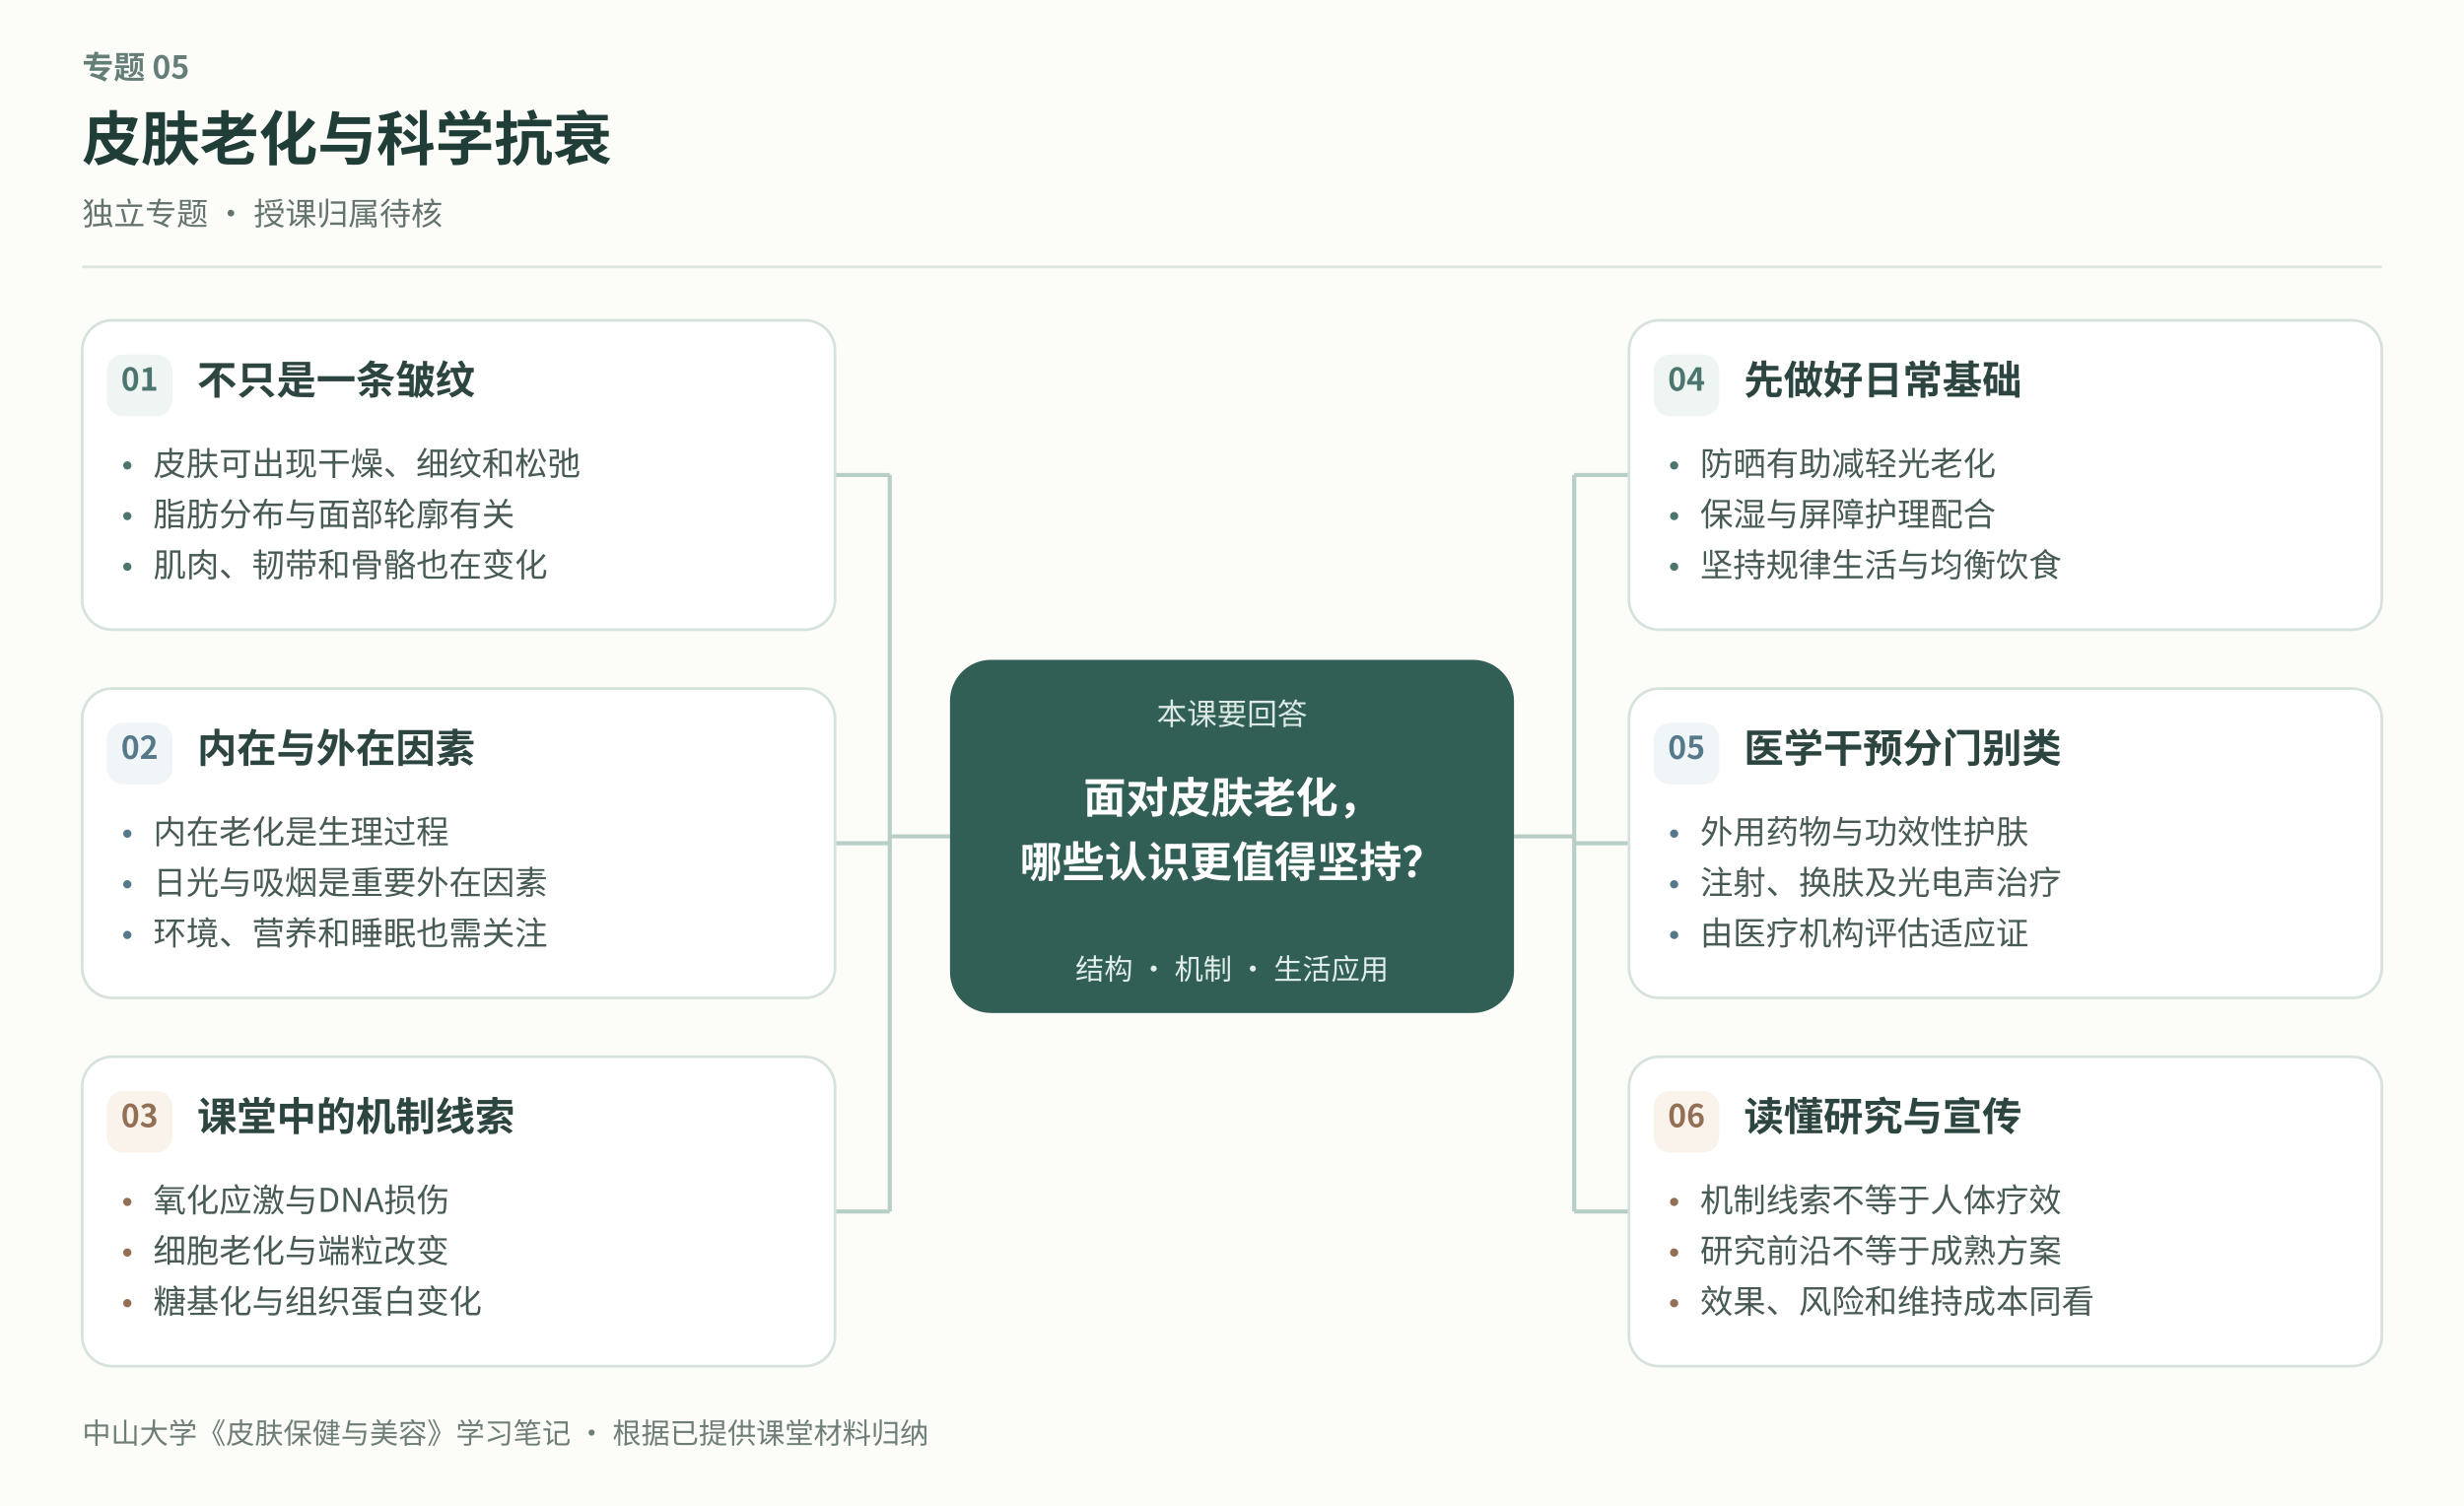
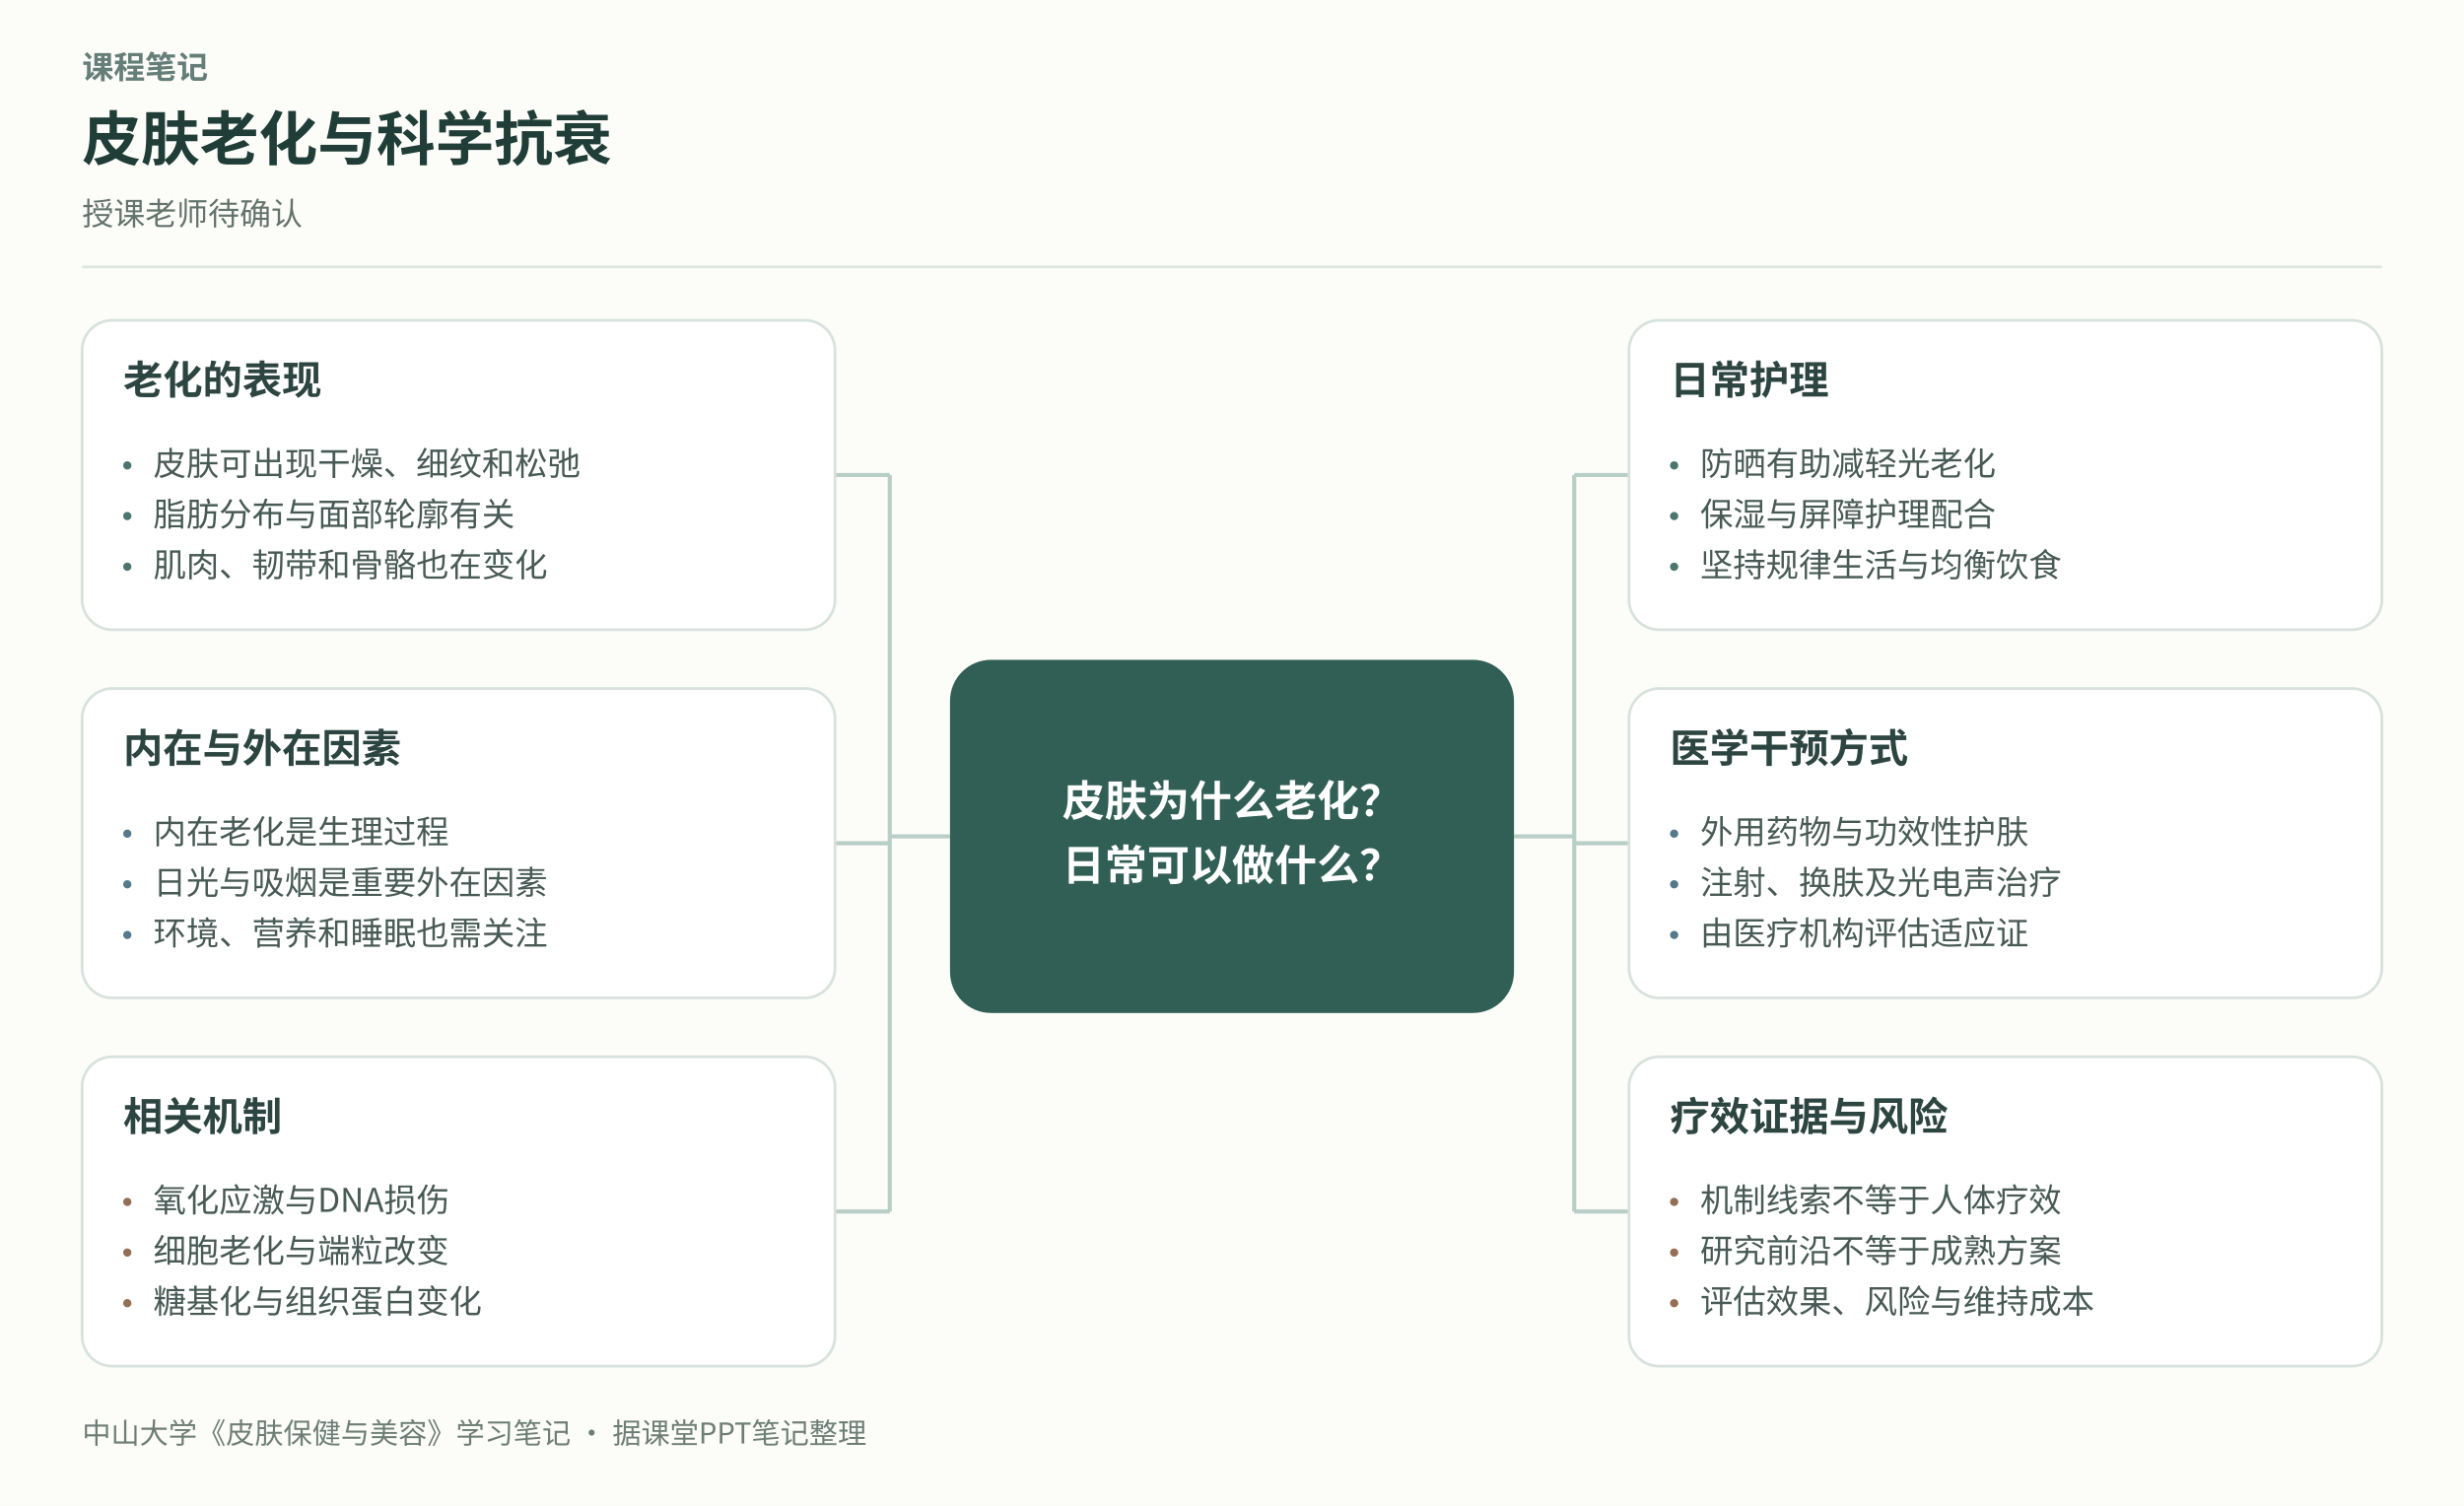
<svg xmlns="http://www.w3.org/2000/svg" width="1800px" height="1100px" viewBox="0 0 1800 1100" role="img" aria-labelledby="title desc">
  <rect width="1800" height="1100" fill="#FCFCF9" />
-   <text x="60" y="57.39" font-family="Microsoft YaHei, PingFang SC, Noto Sans CJK SC, sans-serif" font-size="23px" font-weight="700" fill="#657E78" text-anchor="start">专题 05</text>
+   <text x="60" y="57.39" font-family="Microsoft YaHei, PingFang SC, Noto Sans CJK SC, sans-serif" font-size="23px" font-weight="700" fill="#657E78" text-anchor="start">课程笔记</text>
  <text x="60" y="116.99" font-family="Microsoft YaHei, PingFang SC, Noto Sans CJK SC, sans-serif" font-size="43px" font-weight="700" fill="#203D37" text-anchor="start">皮肤老化与科学抗衰</text>
-   <text x="60" y="164.39" font-family="Microsoft YaHei, PingFang SC, Noto Sans CJK SC, sans-serif" font-size="23px" font-weight="400" fill="#64736E" text-anchor="start">独立专题 · 授课归属待核</text>
+   <text x="60" y="164.39" font-family="Microsoft YaHei, PingFang SC, Noto Sans CJK SC, sans-serif" font-size="23px" font-weight="400" fill="#64736E" text-anchor="start">授课老师待确认</text>
  <line x1="60" y1="195" x2="1740" y2="195" stroke="#DDE5DF" stroke-width="2" />
  <polyline points="694,611.0 650,611.0" fill="none" stroke="#B8CFC7" stroke-width="3" stroke-linejoin="round" />
  <polyline points="650,347.0 650,885.0" fill="none" stroke="#B8CFC7" stroke-width="3" stroke-linejoin="round" />
  <polyline points="650,347.0 610,347.0" fill="none" stroke="#B8CFC7" stroke-width="3" stroke-linejoin="round" />
  <polyline points="650,616.0 610,616.0" fill="none" stroke="#B8CFC7" stroke-width="3" stroke-linejoin="round" />
  <polyline points="650,885.0 610,885.0" fill="none" stroke="#B8CFC7" stroke-width="3" stroke-linejoin="round" />
  <polyline points="1106,611.0 1150,611.0" fill="none" stroke="#B8CFC7" stroke-width="3" stroke-linejoin="round" />
  <polyline points="1150,347.0 1150,885.0" fill="none" stroke="#B8CFC7" stroke-width="3" stroke-linejoin="round" />
  <polyline points="1150,347.0 1190,347.0" fill="none" stroke="#B8CFC7" stroke-width="3" stroke-linejoin="round" />
  <polyline points="1150,616.0 1190,616.0" fill="none" stroke="#B8CFC7" stroke-width="3" stroke-linejoin="round" />
  <polyline points="1150,885.0 1190,885.0" fill="none" stroke="#B8CFC7" stroke-width="3" stroke-linejoin="round" />
  <rect x="694" y="482" width="412" height="258" rx="30" fill="#315F56" />
-   <text x="900.0" y="529.46" font-family="Microsoft YaHei, PingFang SC, Noto Sans CJK SC, sans-serif" font-size="22px" font-weight="400" fill="#DCE9E4" text-anchor="middle">本课要回答</text>
-   <text x="900.0" y="593.83" font-family="Microsoft YaHei, PingFang SC, Noto Sans CJK SC, sans-serif" font-size="31px" font-weight="700" fill="#FFFFFF" text-anchor="middle">面对皮肤老化，</text>
-   <text x="900.0" y="640.83" font-family="Microsoft YaHei, PingFang SC, Noto Sans CJK SC, sans-serif" font-size="31px" font-weight="700" fill="#FFFFFF" text-anchor="middle">哪些认识更值得坚持？</text>
-   <text x="900.0" y="715.53" font-family="Microsoft YaHei, PingFang SC, Noto Sans CJK SC, sans-serif" font-size="21px" font-weight="400" fill="#E1EDE8" text-anchor="middle">结构 · 机制 · 生活应用</text>
+   <text x="900.0" y="596.18" font-family="Microsoft YaHei, PingFang SC, Noto Sans CJK SC, sans-serif" font-size="31px" font-weight="700" fill="#FFFFFF" text-anchor="middle">皮肤为什么老化？</text>
+   <text x="900.0" y="643.18" font-family="Microsoft YaHei, PingFang SC, Noto Sans CJK SC, sans-serif" font-size="31px" font-weight="700" fill="#FFFFFF" text-anchor="middle">日常可以做什么？</text>
  <g id="branch-1">
    <rect x="60" y="234" width="550" height="226" rx="22" fill="#FFFFFF" stroke="#D8E2DD" stroke-width="2" />
-     <rect x="78" y="259" width="48" height="45" rx="12" fill="#EFF5F2" />
-     <text x="102" y="285.39" font-family="Microsoft YaHei, PingFang SC, Noto Sans CJK SC, sans-serif" font-size="23px" font-weight="700" fill="#4B756E" text-anchor="middle">01</text>
-     <text x="144" y="287.97" font-family="Microsoft YaHei, PingFang SC, Noto Sans CJK SC, sans-serif" font-size="29px" font-weight="700" fill="#2D4540" text-anchor="start">不只是一条皱纹</text>
+     <text x="90" y="287.97" font-family="Microsoft YaHei, PingFang SC, Noto Sans CJK SC, sans-serif" font-size="29px" font-weight="700" fill="#2D4540" text-anchor="start">老化的表现</text>
    <circle cx="93" cy="340" r="3" fill="#4B756E" />
    <text x="112" y="347.32" font-family="Microsoft YaHei, PingFang SC, Noto Sans CJK SC, sans-serif" font-size="24px" font-weight="400" fill="#485A55" text-anchor="start">皮肤可出现干燥、细纹和松弛</text>
    <circle cx="93" cy="377" r="3" fill="#4B756E" />
    <text x="112" y="384.32" font-family="Microsoft YaHei, PingFang SC, Noto Sans CJK SC, sans-serif" font-size="24px" font-weight="400" fill="#485A55" text-anchor="start">脂肪分布与面部轮廓有关</text>
    <circle cx="93" cy="414" r="3" fill="#4B756E" />
    <text x="112" y="421.32" font-family="Microsoft YaHei, PingFang SC, Noto Sans CJK SC, sans-serif" font-size="24px" font-weight="400" fill="#485A55" text-anchor="start">肌肉、韧带和骨骼也在变化</text>
  </g>
  <g id="branch-2">
    <rect x="60" y="503" width="550" height="226" rx="22" fill="#FFFFFF" stroke="#D8E2DD" stroke-width="2" />
-     <rect x="78" y="528" width="48" height="45" rx="12" fill="#F0F5F7" />
-     <text x="102" y="554.39" font-family="Microsoft YaHei, PingFang SC, Noto Sans CJK SC, sans-serif" font-size="23px" font-weight="700" fill="#55798A" text-anchor="middle">02</text>
-     <text x="144" y="556.97" font-family="Microsoft YaHei, PingFang SC, Noto Sans CJK SC, sans-serif" font-size="29px" font-weight="700" fill="#2D4540" text-anchor="start">内在与外在因素</text>
+     <text x="90" y="556.97" font-family="Microsoft YaHei, PingFang SC, Noto Sans CJK SC, sans-serif" font-size="29px" font-weight="700" fill="#2D4540" text-anchor="start">内在与外在因素</text>
    <circle cx="93" cy="609" r="3" fill="#55798A" />
    <text x="112" y="616.32" font-family="Microsoft YaHei, PingFang SC, Noto Sans CJK SC, sans-serif" font-size="24px" font-weight="400" fill="#485A55" text-anchor="start">内在老化是生理过程</text>
    <circle cx="93" cy="646" r="3" fill="#55798A" />
    <text x="112" y="653.32" font-family="Microsoft YaHei, PingFang SC, Noto Sans CJK SC, sans-serif" font-size="24px" font-weight="400" fill="#485A55" text-anchor="start">日光与吸烟是重要外在因素</text>
    <circle cx="93" cy="683" r="3" fill="#55798A" />
    <text x="112" y="690.32" font-family="Microsoft YaHei, PingFang SC, Noto Sans CJK SC, sans-serif" font-size="24px" font-weight="400" fill="#485A55" text-anchor="start">环境、营养和睡眠也需关注</text>
  </g>
  <g id="branch-3">
    <rect x="60" y="772" width="550" height="226" rx="22" fill="#FFFFFF" stroke="#D8E2DD" stroke-width="2" />
-     <rect x="78" y="797" width="48" height="45" rx="12" fill="#FAF3EC" />
-     <text x="102" y="823.39" font-family="Microsoft YaHei, PingFang SC, Noto Sans CJK SC, sans-serif" font-size="23px" font-weight="700" fill="#936F56" text-anchor="middle">03</text>
-     <text x="144" y="825.97" font-family="Microsoft YaHei, PingFang SC, Noto Sans CJK SC, sans-serif" font-size="29px" font-weight="700" fill="#2D4540" text-anchor="start">课堂中的机制线索</text>
+     <text x="90" y="825.97" font-family="Microsoft YaHei, PingFang SC, Noto Sans CJK SC, sans-serif" font-size="29px" font-weight="700" fill="#2D4540" text-anchor="start">相关机制</text>
    <circle cx="93" cy="878" r="3" fill="#936F56" />
    <text x="112" y="885.32" font-family="Microsoft YaHei, PingFang SC, Noto Sans CJK SC, sans-serif" font-size="24px" font-weight="400" fill="#485A55" text-anchor="start">氧化应激与DNA损伤</text>
    <circle cx="93" cy="915" r="3" fill="#936F56" />
    <text x="112" y="922.32" font-family="Microsoft YaHei, PingFang SC, Noto Sans CJK SC, sans-serif" font-size="24px" font-weight="400" fill="#485A55" text-anchor="start">细胞老化与端粒改变</text>
    <circle cx="93" cy="952" r="3" fill="#936F56" />
    <text x="112" y="959.32" font-family="Microsoft YaHei, PingFang SC, Noto Sans CJK SC, sans-serif" font-size="24px" font-weight="400" fill="#485A55" text-anchor="start">糖基化与组织蛋白变化</text>
  </g>
  <g id="branch-4">
    <rect x="1190" y="234" width="550" height="226" rx="22" fill="#FFFFFF" stroke="#D8E2DD" stroke-width="2" />
-     <rect x="1208" y="259" width="48" height="45" rx="12" fill="#EFF5F2" />
-     <text x="1232" y="285.39" font-family="Microsoft YaHei, PingFang SC, Noto Sans CJK SC, sans-serif" font-size="23px" font-weight="700" fill="#4B756E" text-anchor="middle">04</text>
-     <text x="1274" y="287.97" font-family="Microsoft YaHei, PingFang SC, Noto Sans CJK SC, sans-serif" font-size="29px" font-weight="700" fill="#2D4540" text-anchor="start">先做好日常基础</text>
+     <text x="1220" y="287.97" font-family="Microsoft YaHei, PingFang SC, Noto Sans CJK SC, sans-serif" font-size="29px" font-weight="700" fill="#2D4540" text-anchor="start">日常护理</text>
    <circle cx="1223" cy="340" r="3" fill="#4B756E" />
    <text x="1242" y="347.32" font-family="Microsoft YaHei, PingFang SC, Noto Sans CJK SC, sans-serif" font-size="24px" font-weight="400" fill="#485A55" text-anchor="start">防晒有助减轻光老化</text>
    <circle cx="1223" cy="377" r="3" fill="#4B756E" />
    <text x="1242" y="384.32" font-family="Microsoft YaHei, PingFang SC, Noto Sans CJK SC, sans-serif" font-size="24px" font-weight="400" fill="#485A55" text-anchor="start">保湿与屏障护理配合</text>
    <circle cx="1223" cy="414" r="3" fill="#4B756E" />
    <text x="1242" y="421.32" font-family="Microsoft YaHei, PingFang SC, Noto Sans CJK SC, sans-serif" font-size="24px" font-weight="400" fill="#485A55" text-anchor="start">坚持规律生活与均衡饮食</text>
  </g>
  <g id="branch-5">
    <rect x="1190" y="503" width="550" height="226" rx="22" fill="#FFFFFF" stroke="#D8E2DD" stroke-width="2" />
-     <rect x="1208" y="528" width="48" height="45" rx="12" fill="#F0F5F7" />
-     <text x="1232" y="554.39" font-family="Microsoft YaHei, PingFang SC, Noto Sans CJK SC, sans-serif" font-size="23px" font-weight="700" fill="#55798A" text-anchor="middle">05</text>
-     <text x="1274" y="556.97" font-family="Microsoft YaHei, PingFang SC, Noto Sans CJK SC, sans-serif" font-size="29px" font-weight="700" fill="#2D4540" text-anchor="start">医学干预分门别类</text>
+     <text x="1220" y="556.97" font-family="Microsoft YaHei, PingFang SC, Noto Sans CJK SC, sans-serif" font-size="29px" font-weight="700" fill="#2D4540" text-anchor="start">医学干预方式</text>
    <circle cx="1223" cy="609" r="3" fill="#55798A" />
    <text x="1242" y="616.32" font-family="Microsoft YaHei, PingFang SC, Noto Sans CJK SC, sans-serif" font-size="24px" font-weight="400" fill="#485A55" text-anchor="start">外用药物与功效性护肤</text>
    <circle cx="1223" cy="646" r="3" fill="#55798A" />
    <text x="1242" y="653.32" font-family="Microsoft YaHei, PingFang SC, Noto Sans CJK SC, sans-serif" font-size="24px" font-weight="400" fill="#485A55" text-anchor="start">注射、换肤及光电声治疗</text>
    <circle cx="1223" cy="683" r="3" fill="#55798A" />
    <text x="1242" y="690.32" font-family="Microsoft YaHei, PingFang SC, Noto Sans CJK SC, sans-serif" font-size="24px" font-weight="400" fill="#485A55" text-anchor="start">由医疗机构评估适应证</text>
  </g>
  <g id="branch-6">
    <rect x="1190" y="772" width="550" height="226" rx="22" fill="#FFFFFF" stroke="#D8E2DD" stroke-width="2" />
-     <rect x="1208" y="797" width="48" height="45" rx="12" fill="#FAF3EC" />
-     <text x="1232" y="823.39" font-family="Microsoft YaHei, PingFang SC, Noto Sans CJK SC, sans-serif" font-size="23px" font-weight="700" fill="#936F56" text-anchor="middle">06</text>
-     <text x="1274" y="825.97" font-family="Microsoft YaHei, PingFang SC, Noto Sans CJK SC, sans-serif" font-size="29px" font-weight="700" fill="#2D4540" text-anchor="start">读懂研究与宣传</text>
+     <text x="1220" y="825.97" font-family="Microsoft YaHei, PingFang SC, Noto Sans CJK SC, sans-serif" font-size="29px" font-weight="700" fill="#2D4540" text-anchor="start">疗效证据与风险</text>
    <circle cx="1223" cy="878" r="3" fill="#936F56" />
    <text x="1242" y="885.32" font-family="Microsoft YaHei, PingFang SC, Noto Sans CJK SC, sans-serif" font-size="24px" font-weight="400" fill="#485A55" text-anchor="start">机制线索不等于人体疗效</text>
    <circle cx="1223" cy="915" r="3" fill="#936F56" />
    <text x="1242" y="922.32" font-family="Microsoft YaHei, PingFang SC, Noto Sans CJK SC, sans-serif" font-size="24px" font-weight="400" fill="#485A55" text-anchor="start">研究前沿不等于成熟方案</text>
    <circle cx="1223" cy="952" r="3" fill="#936F56" />
-     <text x="1242" y="959.32" font-family="Microsoft YaHei, PingFang SC, Noto Sans CJK SC, sans-serif" font-size="24px" font-weight="400" fill="#485A55" text-anchor="start">效果、风险和维持成本同看</text>
+     <text x="1242" y="959.32" font-family="Microsoft YaHei, PingFang SC, Noto Sans CJK SC, sans-serif" font-size="24px" font-weight="400" fill="#485A55" text-anchor="start">评估效果、风险与维持成本</text>
  </g>
-   <text x="60" y="1054.53" font-family="Microsoft YaHei, PingFang SC, Noto Sans CJK SC, sans-serif" font-size="21px" font-weight="400" fill="#6E7E77" text-anchor="start">中山大学《皮肤保健与美容》学习笔记 · 根据已提供课堂材料归纳</text>
+   <text x="60" y="1054.53" font-family="Microsoft YaHei, PingFang SC, Noto Sans CJK SC, sans-serif" font-size="21px" font-weight="400" fill="#6E7E77" text-anchor="start">中山大学《皮肤保健与美容》学习笔记 · 据课堂PPT笔记整理</text>
</svg>
